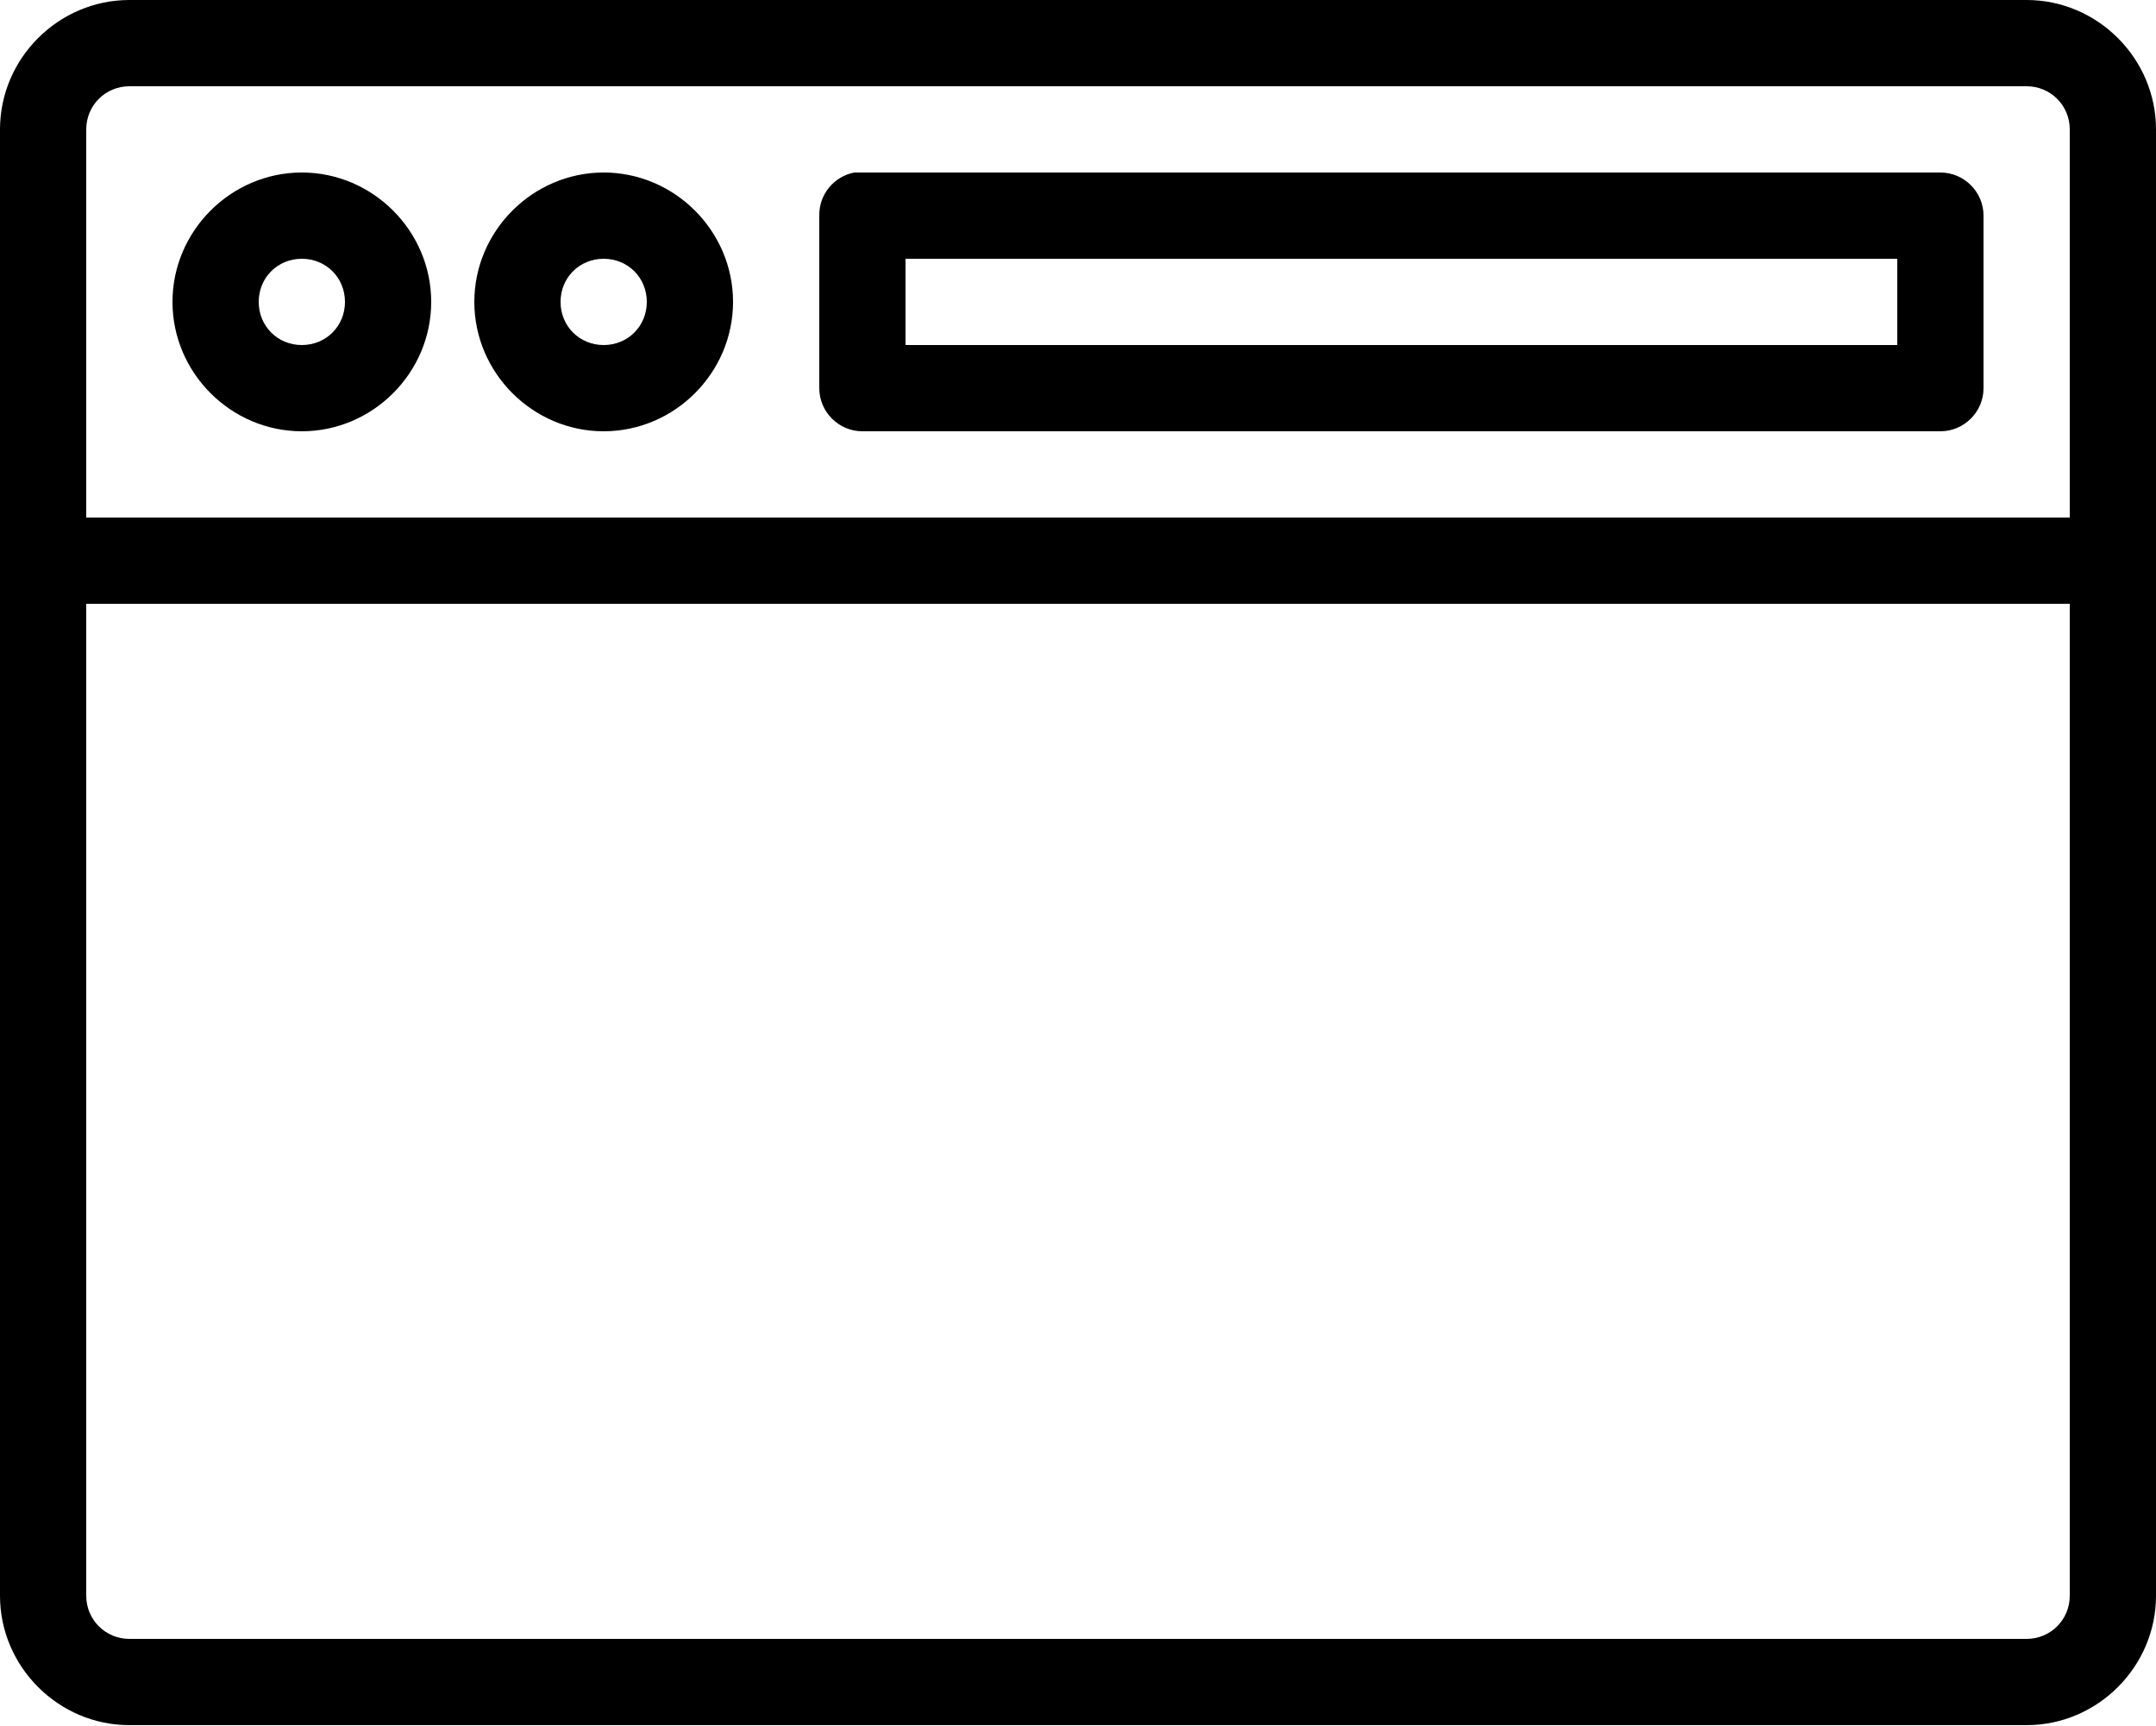
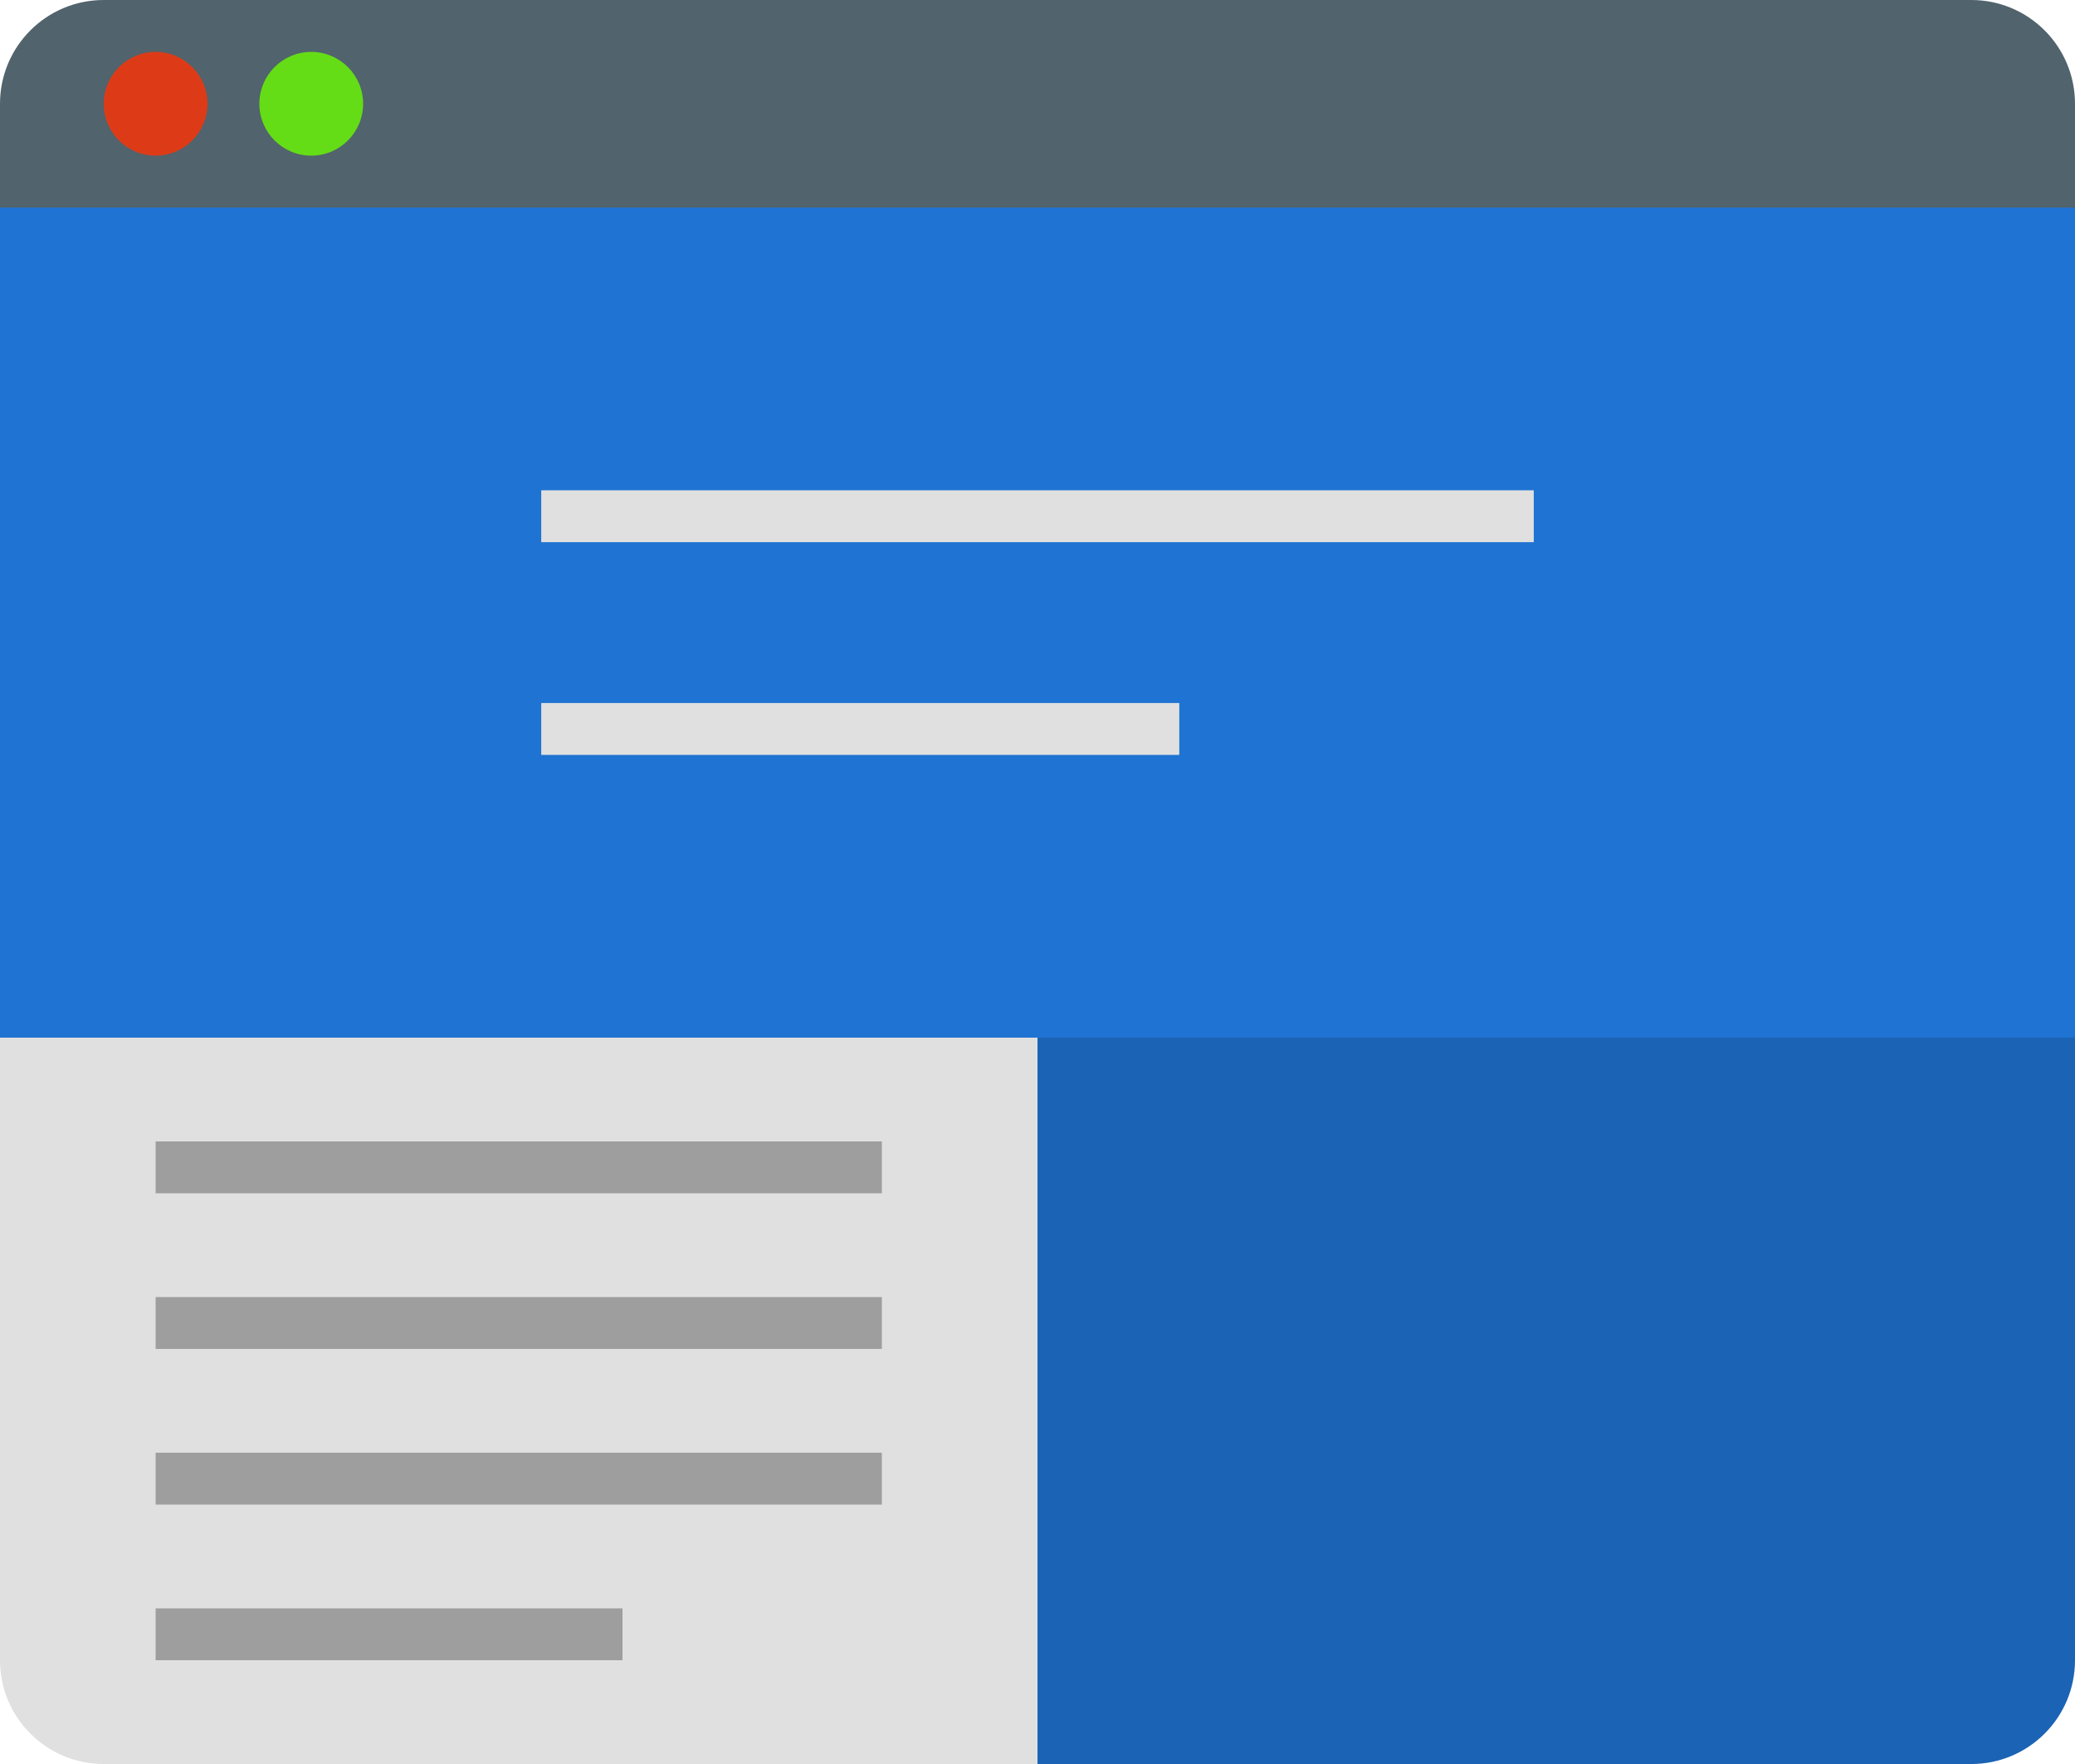
- <svg xmlns="http://www.w3.org/2000/svg" style="isolation:isolate" viewBox="-362.733 1074.626 257.43 205.944" width="257.43" height="205.944">
-   <path d=" M -347.287 1074.626 C -355.756 1074.626 -362.733 1081.602 -362.733 1090.072 L -362.733 1265.124 C -362.733 1273.594 -355.756 1280.57 -347.287 1280.57 L -120.749 1280.57 C -112.279 1280.57 -105.303 1273.594 -105.303 1265.124 L -105.303 1090.072 C -105.303 1081.602 -112.279 1074.626 -120.749 1074.626 L -347.287 1074.626 Z  M -347.287 1084.923 L -120.749 1084.923 C -117.891 1084.923 -115.6 1087.214 -115.6 1090.072 L -115.6 1136.409 L -352.436 1136.409 L -352.436 1090.072 C -352.436 1087.214 -350.145 1084.923 -347.287 1084.923 Z  M -326.693 1095.22 C -335.162 1095.22 -342.138 1102.197 -342.138 1110.666 C -342.138 1119.136 -335.162 1126.112 -326.693 1126.112 C -318.223 1126.112 -311.247 1119.136 -311.247 1110.666 C -311.247 1102.197 -318.223 1095.22 -326.693 1095.22 Z  M -290.652 1095.22 C -299.122 1095.22 -306.098 1102.197 -306.098 1110.666 C -306.098 1119.136 -299.122 1126.112 -290.652 1126.112 C -282.183 1126.112 -275.207 1119.136 -275.207 1110.666 C -275.207 1102.197 -282.183 1095.22 -290.652 1095.22 Z  M -260.724 1095.22 C -263.186 1095.689 -264.954 1097.863 -264.909 1100.369 L -264.909 1120.963 C -264.909 1123.795 -262.593 1126.112 -259.761 1126.112 L -131.046 1126.112 C -128.214 1126.112 -125.897 1123.795 -125.897 1120.963 L -125.897 1100.369 C -125.897 1097.537 -128.214 1095.22 -131.046 1095.22 L -260.724 1095.22 Z  M -326.693 1105.518 C -323.794 1105.518 -321.544 1107.773 -321.544 1110.666 C -321.544 1113.565 -323.799 1115.815 -326.693 1115.815 C -329.591 1115.815 -331.841 1113.56 -331.841 1110.666 C -331.841 1107.768 -329.586 1105.518 -326.693 1105.518 Z  M -290.652 1105.518 C -287.754 1105.518 -285.504 1107.773 -285.504 1110.666 C -285.504 1113.565 -287.759 1115.815 -290.652 1115.815 C -293.551 1115.815 -295.801 1113.56 -295.801 1110.666 C -295.801 1107.768 -293.546 1105.518 -290.652 1105.518 Z  M -254.612 1105.518 L -136.194 1105.518 L -136.194 1115.815 L -254.612 1115.815 L -254.612 1105.518 Z  M -352.436 1146.706 L -115.6 1146.706 L -115.6 1265.124 C -115.6 1267.982 -117.891 1270.273 -120.749 1270.273 L -347.287 1270.273 C -350.145 1270.273 -352.436 1267.982 -352.436 1265.124 L -352.436 1146.706 Z " fill="rgb(0,0,0)" />
+ <svg xmlns="http://www.w3.org/2000/svg" style="isolation:isolate" viewBox="668.356 304.583 83.333 70.833" width="83.333" height="70.833">
+   <g id="website2">
+     <rect x="668.356" y="312.917" width="83.333" height="33.333" transform="matrix(1,0,0,1,0,0)" fill="rgb(31,115,210)" />
+     <path d=" M 747.522 375.417 L 710.022 375.417 L 710.022 346.25 L 751.689 346.25 L 751.689 371.25 C 751.689 373.552 749.825 375.417 747.522 375.417 Z " fill="rgb(27,99,181)" />
+     <path d=" M 710.022 375.417 L 672.522 375.417 C 670.22 375.417 668.356 373.552 668.356 371.25 L 668.356 346.25 L 710.022 346.25 L 710.022 375.417 Z " fill="rgb(224,224,224)" />
+     <path d=" M 751.689 312.917 L 668.356 312.917 L 668.356 308.75 C 668.356 306.448 670.22 304.583 672.522 304.583 L 747.522 304.583 C 749.825 304.583 751.689 306.448 751.689 308.75 L 751.689 312.917 Z " fill="rgb(81,99,108)" />
+     <path d=" M 672.522 308.75 C 672.522 307.6 673.456 306.667 674.606 306.667 C 675.756 306.667 676.689 307.6 676.689 308.75 C 676.689 309.9 675.756 310.833 674.606 310.833 C 673.456 310.833 672.522 309.9 672.522 308.75 Z " fill="rgb(221,59,23)" />
+     <path d=" M 678.772 308.75 C 678.772 307.6 679.706 306.667 680.856 306.667 C 682.006 306.667 682.939 307.6 682.939 308.75 C 682.939 309.9 682.006 310.833 680.856 310.833 C 679.706 310.833 678.772 309.9 678.772 308.75 Z " fill="rgb(100,221,23)" />
+     <line x1="674.606" y1="351.458" x2="703.772" y2="351.458" vector-effect="non-scaling-stroke" stroke-width="2.083" stroke="rgb(158,158,158)" stroke-linejoin="miter" stroke-linecap="butt" stroke-miterlimit="10" />
+     <line x1="674.606" y1="357.708" x2="703.772" y2="357.708" vector-effect="non-scaling-stroke" stroke-width="2.083" stroke="rgb(158,158,158)" stroke-linejoin="miter" stroke-linecap="butt" stroke-miterlimit="10" />
+     <line x1="674.606" y1="363.958" x2="703.772" y2="363.958" vector-effect="non-scaling-stroke" stroke-width="2.083" stroke="rgb(158,158,158)" stroke-linejoin="miter" stroke-linecap="butt" stroke-miterlimit="10" />
+     <line x1="674.606" y1="370.208" x2="693.356" y2="370.208" vector-effect="non-scaling-stroke" stroke-width="2.083" stroke="rgb(158,158,158)" stroke-linejoin="miter" stroke-linecap="butt" stroke-miterlimit="10" />
+     <g id="Group">
+       <line x1="690.092" y1="325.312" x2="729.953" y2="325.312" vector-effect="non-scaling-stroke" stroke-width="2.083" stroke="rgb(224,224,224)" stroke-linejoin="miter" stroke-linecap="butt" stroke-miterlimit="10" />
+       <line x1="690.092" y1="333.854" x2="715.717" y2="333.854" vector-effect="non-scaling-stroke" stroke-width="2.083" stroke="rgb(224,224,224)" stroke-linejoin="miter" stroke-linecap="butt" stroke-miterlimit="10" />
+     </g>
+   </g>
</svg>
